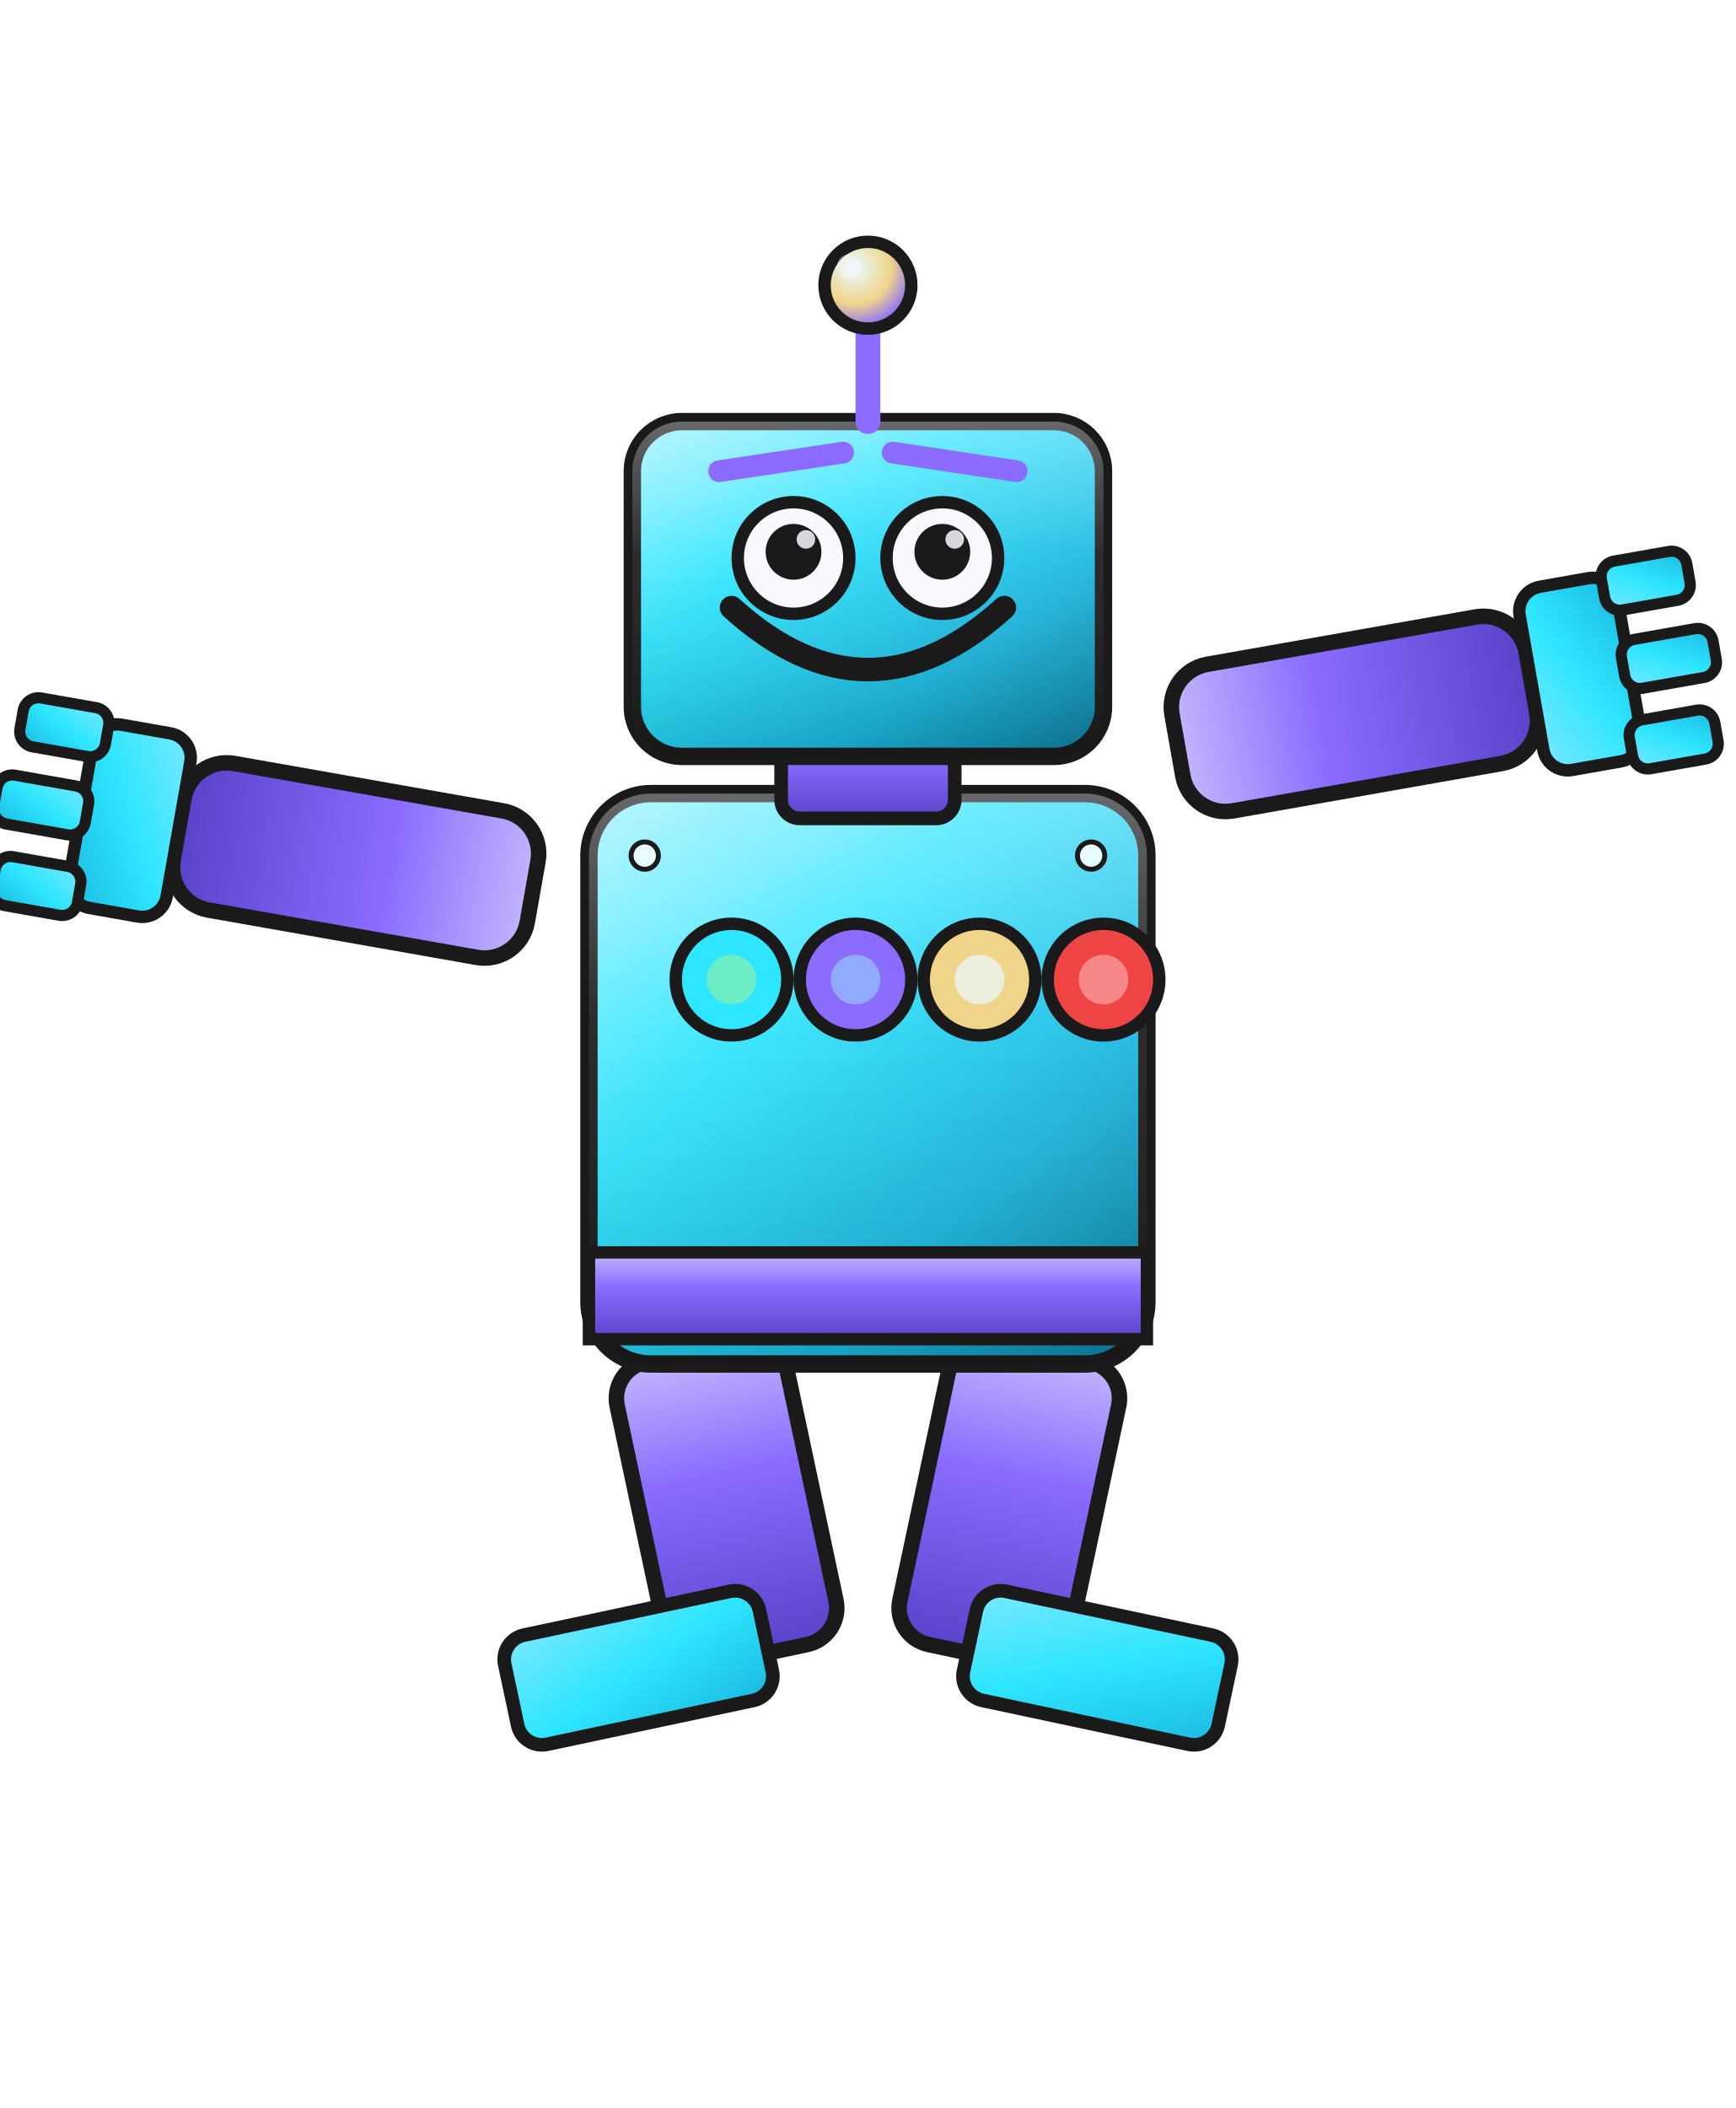
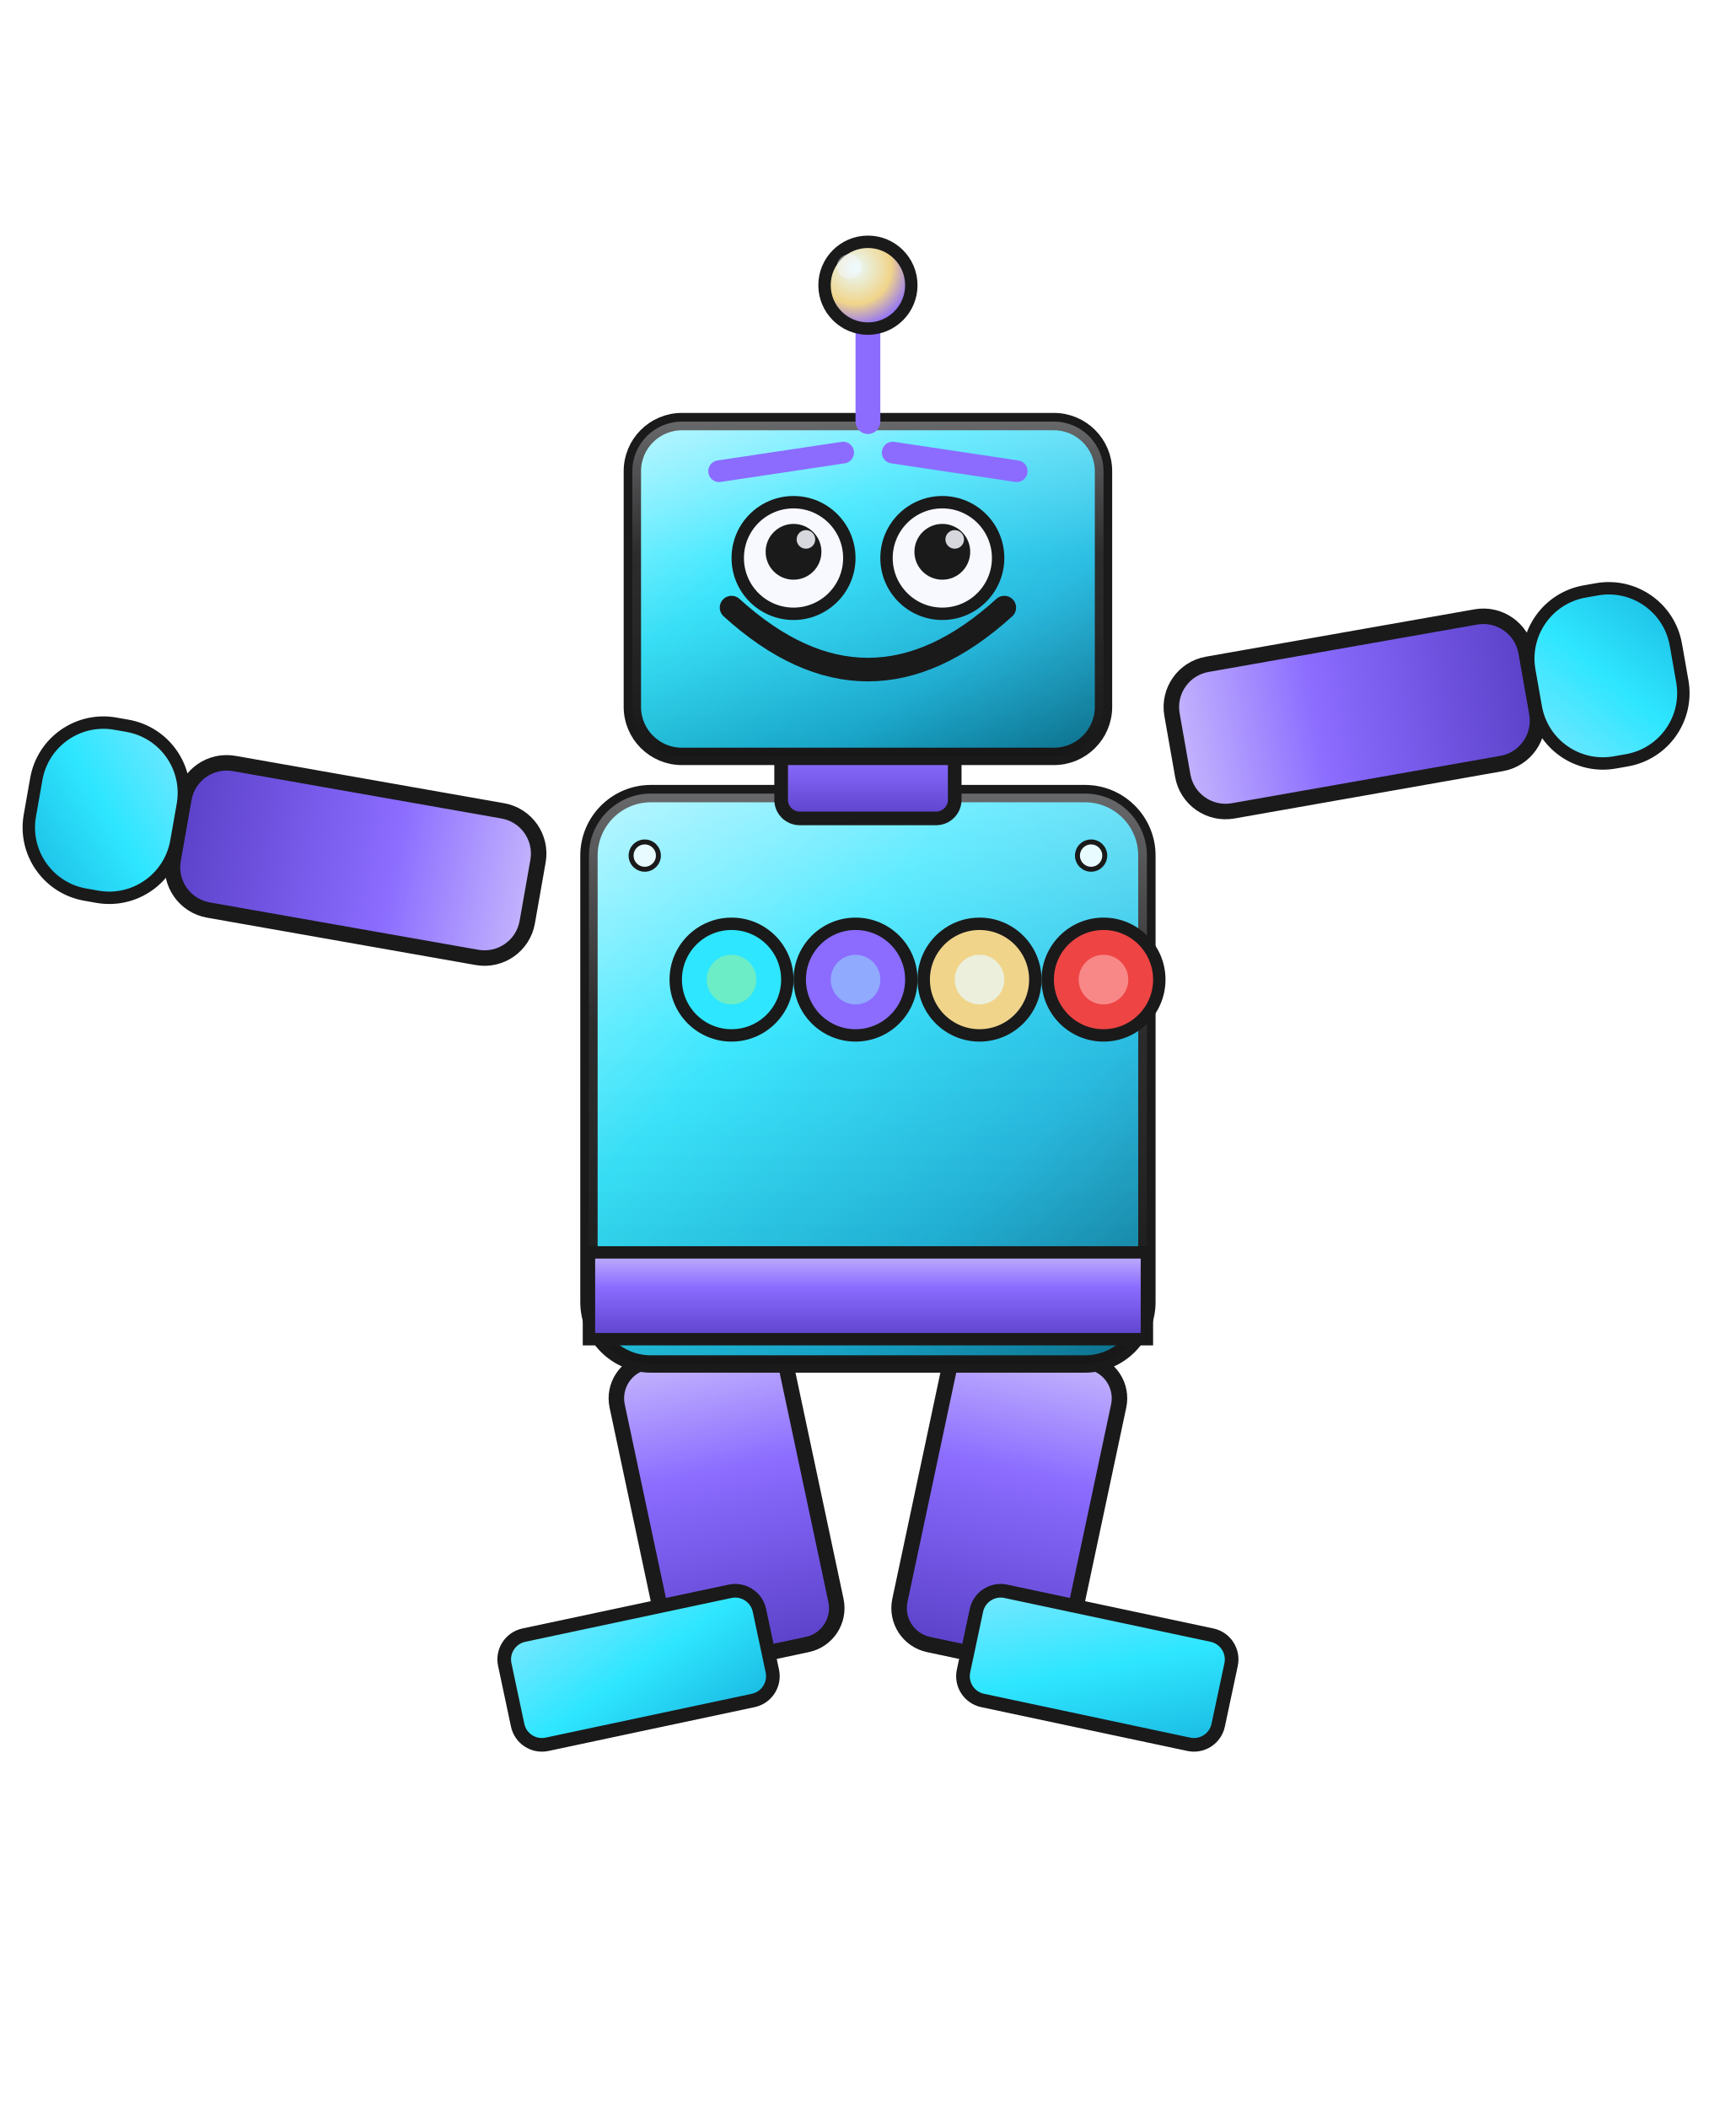
<svg xmlns="http://www.w3.org/2000/svg" viewBox="-40 -40 280 340" overflow="visible" fill="none" role="img" aria-label="BertyBot celebrating">
  <defs>
    <linearGradient id="twcelebrateBody" x1="0%" y1="0%" x2="100%" y2="100%">
      <stop offset="0%" stop-color="#9af4ff" />
      <stop offset="35%" stop-color="#2ee6ff" />
      <stop offset="70%" stop-color="#1ab8e0" />
      <stop offset="100%" stop-color="#0d7a9a" />
    </linearGradient>
    <linearGradient id="twcelebrateRed" x1="0%" y1="0%" x2="0%" y2="100%">
      <stop offset="0%" stop-color="#c4b5fd" />
      <stop offset="40%" stop-color="#8b6cff" />
      <stop offset="100%" stop-color="#5b41c9" />
    </linearGradient>
    <linearGradient id="twcelebrateHand" x1="0%" y1="0%" x2="100%" y2="100%">
      <stop offset="0%" stop-color="#7ae8ff" />
      <stop offset="50%" stop-color="#2ee6ff" />
      <stop offset="100%" stop-color="#1ab8e0" />
    </linearGradient>
    <linearGradient id="twcelebrateShine" x1="0%" y1="0%" x2="0%" y2="100%">
      <stop offset="0%" stop-color="#f7f9ff" stop-opacity="0.35" />
      <stop offset="40%" stop-color="#f7f9ff" stop-opacity="0.08" />
      <stop offset="100%" stop-color="#000" stop-opacity="0.12" />
    </linearGradient>
    <radialGradient id="twcelebrateAnt" cx="35%" cy="30%" r="70%">
      <stop offset="0%" stop-color="#e8fbff" />
      <stop offset="60%" stop-color="#f0d48a" />
      <stop offset="100%" stop-color="#8b6cff" />
    </radialGradient>
  </defs>
  <g>
    <rect x="58" y="178" width="28" height="50" rx="6" fill="url(#twcelebrateRed)" stroke="#1a1a1a" stroke-width="2.5" transform="rotate(-12 72 178)" />
    <rect x="114" y="178" width="28" height="50" rx="6" fill="url(#twcelebrateRed)" stroke="#1a1a1a" stroke-width="2.5" transform="rotate(12 128 178)" />
    <rect x="42" y="220" width="42" height="18" rx="4" fill="url(#twcelebrateHand)" stroke="#1a1a1a" stroke-width="2.2" transform="rotate(-12 63 229)" />
    <rect x="116" y="220" width="42" height="18" rx="4" fill="url(#twcelebrateHand)" stroke="#1a1a1a" stroke-width="2.2" transform="rotate(12 137 229)" />
  </g>
  <g transform="translate(48,92) rotate(100)">
    <rect x="0" y="0" width="24" height="58" rx="7" fill="url(#twcelebrateRed)" stroke="#1a1a1a" stroke-width="2.5" />
    <g data-berty-hand="claw" transform="translate(-3,58)">
-       <rect x="0" y="0" width="30" height="16" rx="4" fill="url(#twcelebrateHand)" stroke="#1a1a1a" stroke-width="2" />
-       <rect x="-2" y="14" width="8" height="14" rx="2.5" fill="url(#twcelebrateHand)" stroke="#1a1a1a" stroke-width="1.8" />
-       <rect x="11" y="15" width="8" height="15" rx="2.5" fill="url(#twcelebrateHand)" stroke="#1a1a1a" stroke-width="1.8" />
-       <rect x="24" y="14" width="8" height="14" rx="2.5" fill="url(#twcelebrateHand)" stroke="#1a1a1a" stroke-width="1.8" />
+       <rect x="0" y="0" width="28" height="24" rx="11" fill="url(#twcelebrateHand)" stroke="#1a1a1a" stroke-width="2" />
    </g>
  </g>
  <g transform="translate(152,92) rotate(-100)">
    <rect x="0" y="0" width="24" height="58" rx="7" fill="url(#twcelebrateRed)" stroke="#1a1a1a" stroke-width="2.5" />
    <g data-berty-hand="claw" transform="translate(-3,58)">
-       <rect x="0" y="0" width="30" height="16" rx="4" fill="url(#twcelebrateHand)" stroke="#1a1a1a" stroke-width="2" />
-       <rect x="-2" y="14" width="8" height="14" rx="2.5" fill="url(#twcelebrateHand)" stroke="#1a1a1a" stroke-width="1.8" />
-       <rect x="11" y="15" width="8" height="15" rx="2.5" fill="url(#twcelebrateHand)" stroke="#1a1a1a" stroke-width="1.8" />
-       <rect x="24" y="14" width="8" height="14" rx="2.5" fill="url(#twcelebrateHand)" stroke="#1a1a1a" stroke-width="1.8" />
+       <rect x="0" y="0" width="28" height="24" rx="11" fill="url(#twcelebrateHand)" stroke="#1a1a1a" stroke-width="2" />
    </g>
  </g>
  <g>
    <rect x="55" y="88" width="90" height="92" rx="10" fill="url(#twcelebrateBody)" stroke="#1a1a1a" stroke-width="2.8" />
    <rect x="55" y="88" width="90" height="92" rx="10" fill="url(#twcelebrateShine)" />
    <rect x="55" y="162" width="90" height="14" fill="url(#twcelebrateRed)" stroke="#1a1a1a" stroke-width="2" />
    <circle cx="64" cy="98" r="2.2" fill="#e8fbff" stroke="#1a1a1a" stroke-width="0.8" />
    <circle cx="136" cy="98" r="2.2" fill="#e8fbff" stroke="#1a1a1a" stroke-width="0.8" />
    <circle cx="78" cy="118" r="9" fill="#2ee6ff" stroke="#1a1a1a" stroke-width="2" />
    <circle cx="78" cy="118" r="4" fill="#86efac" opacity="0.7" />
    <circle cx="98" cy="118" r="9" fill="#8b6cff" stroke="#1a1a1a" stroke-width="2" />
    <circle cx="98" cy="118" r="4" fill="#93c5fd" opacity="0.7" />
    <circle cx="118" cy="118" r="9" fill="#f0d48a" stroke="#1a1a1a" stroke-width="2" />
    <circle cx="118" cy="118" r="4" fill="#e8fbff" opacity="0.7" />
    <circle cx="138" cy="118" r="9" fill="#ef4444" stroke="#1a1a1a" stroke-width="2" />
    <circle cx="138" cy="118" r="4" fill="#fca5a5" opacity="0.7" />
  </g>
  <rect x="86" y="76" width="28" height="16" rx="3" fill="url(#twcelebrateRed)" stroke="#1a1a1a" stroke-width="2.2" />
  <g>
    <rect x="62" y="28" width="76" height="54" rx="8" fill="url(#twcelebrateBody)" stroke="#1a1a1a" stroke-width="2.8" />
    <rect x="62" y="28" width="76" height="54" rx="8" fill="url(#twcelebrateShine)" />
    <circle cx="88" cy="50" r="9" fill="#f7f9ff" stroke="#1a1a1a" stroke-width="2" />
    <circle cx="112" cy="50" r="9" fill="#f7f9ff" stroke="#1a1a1a" stroke-width="2" />
    <circle cx="88" cy="49" r="4.5" fill="#1a1a1a" />
    <circle cx="112" cy="49" r="4.5" fill="#1a1a1a" />
    <circle cx="90" cy="47" r="1.5" fill="#f7f9ff" opacity="0.85" />
    <circle cx="114" cy="47" r="1.5" fill="#f7f9ff" opacity="0.85" />
    <path d="M76 36 L96 33" stroke="#8b6cff" stroke-width="3.5" stroke-linecap="round" />
    <path d="M104 33 L124 36" stroke="#8b6cff" stroke-width="3.5" stroke-linecap="round" />
    <path d="M78 58 Q100 78 122 58" fill="none" stroke="#1a1a1a" stroke-width="3.8" stroke-linecap="round" />
  </g>
  <line x1="100" y1="28" x2="100" y2="10" stroke="#8b6cff" stroke-width="4" stroke-linecap="round" />
  <circle cx="100" cy="6" r="7" fill="url(#twcelebrateAnt)" stroke="#1a1a1a" stroke-width="2" />
  <circle cx="97" cy="3" r="2" fill="#f7f9ff" opacity="0.45" />
</svg>
